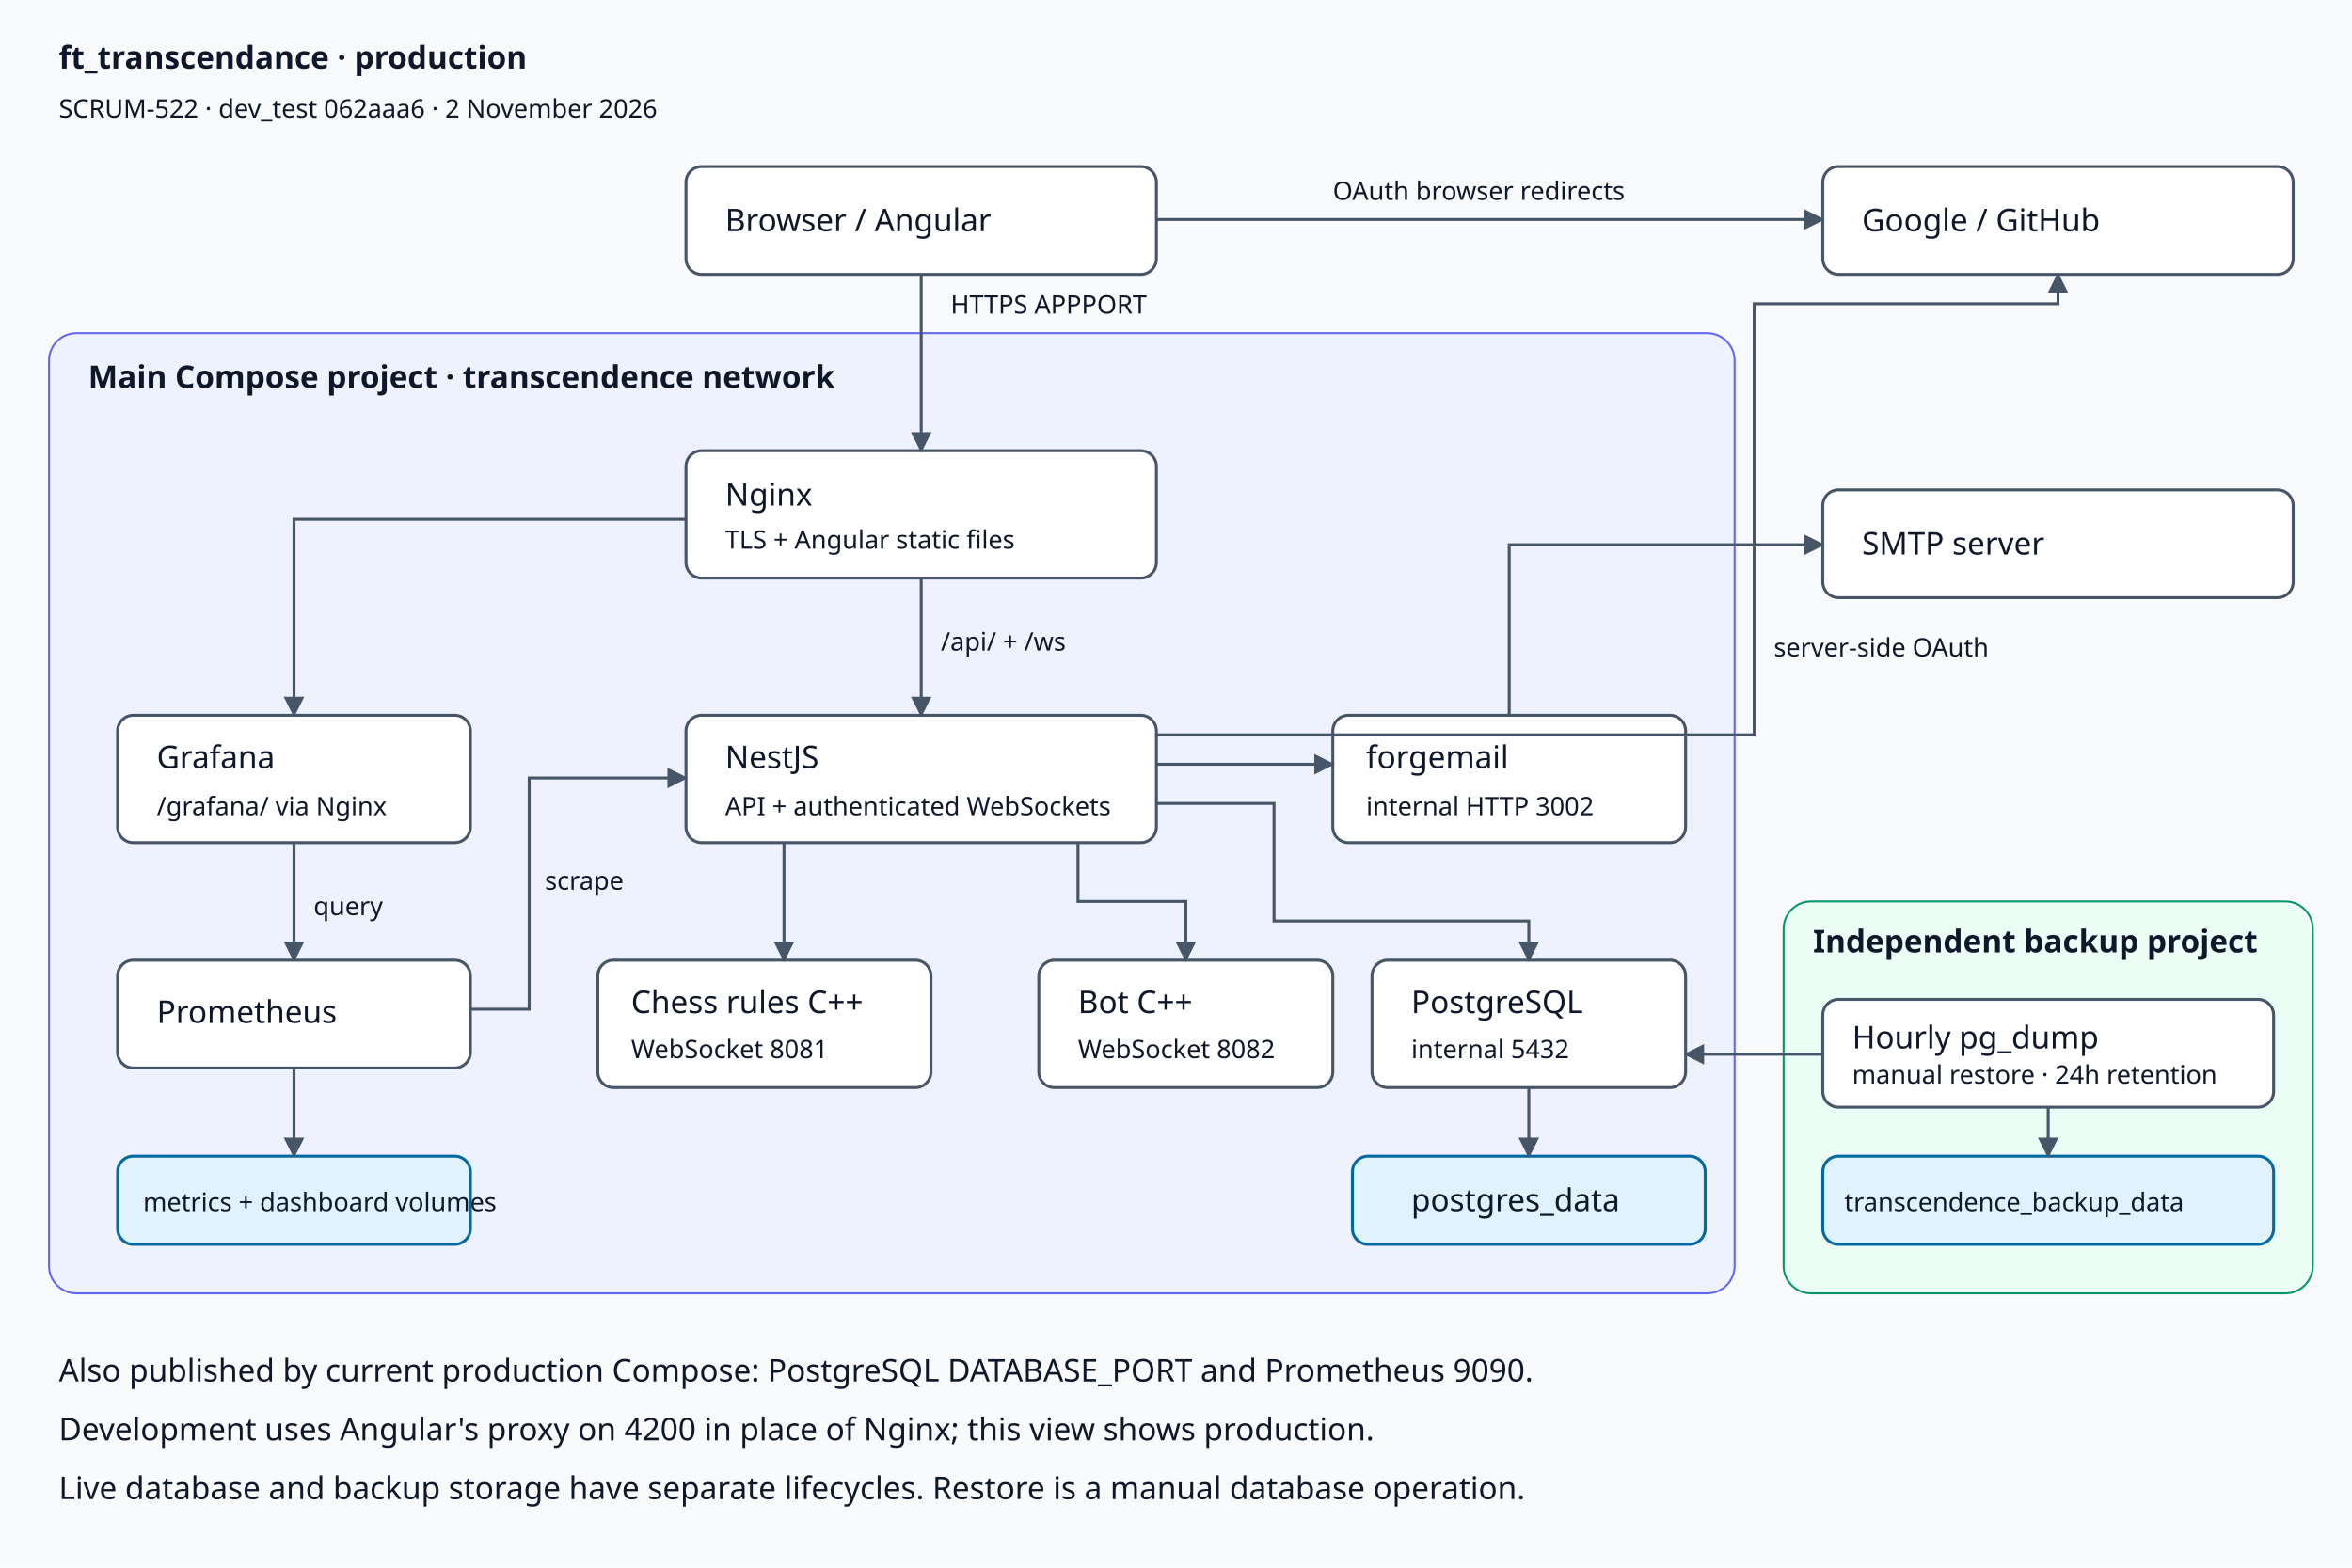
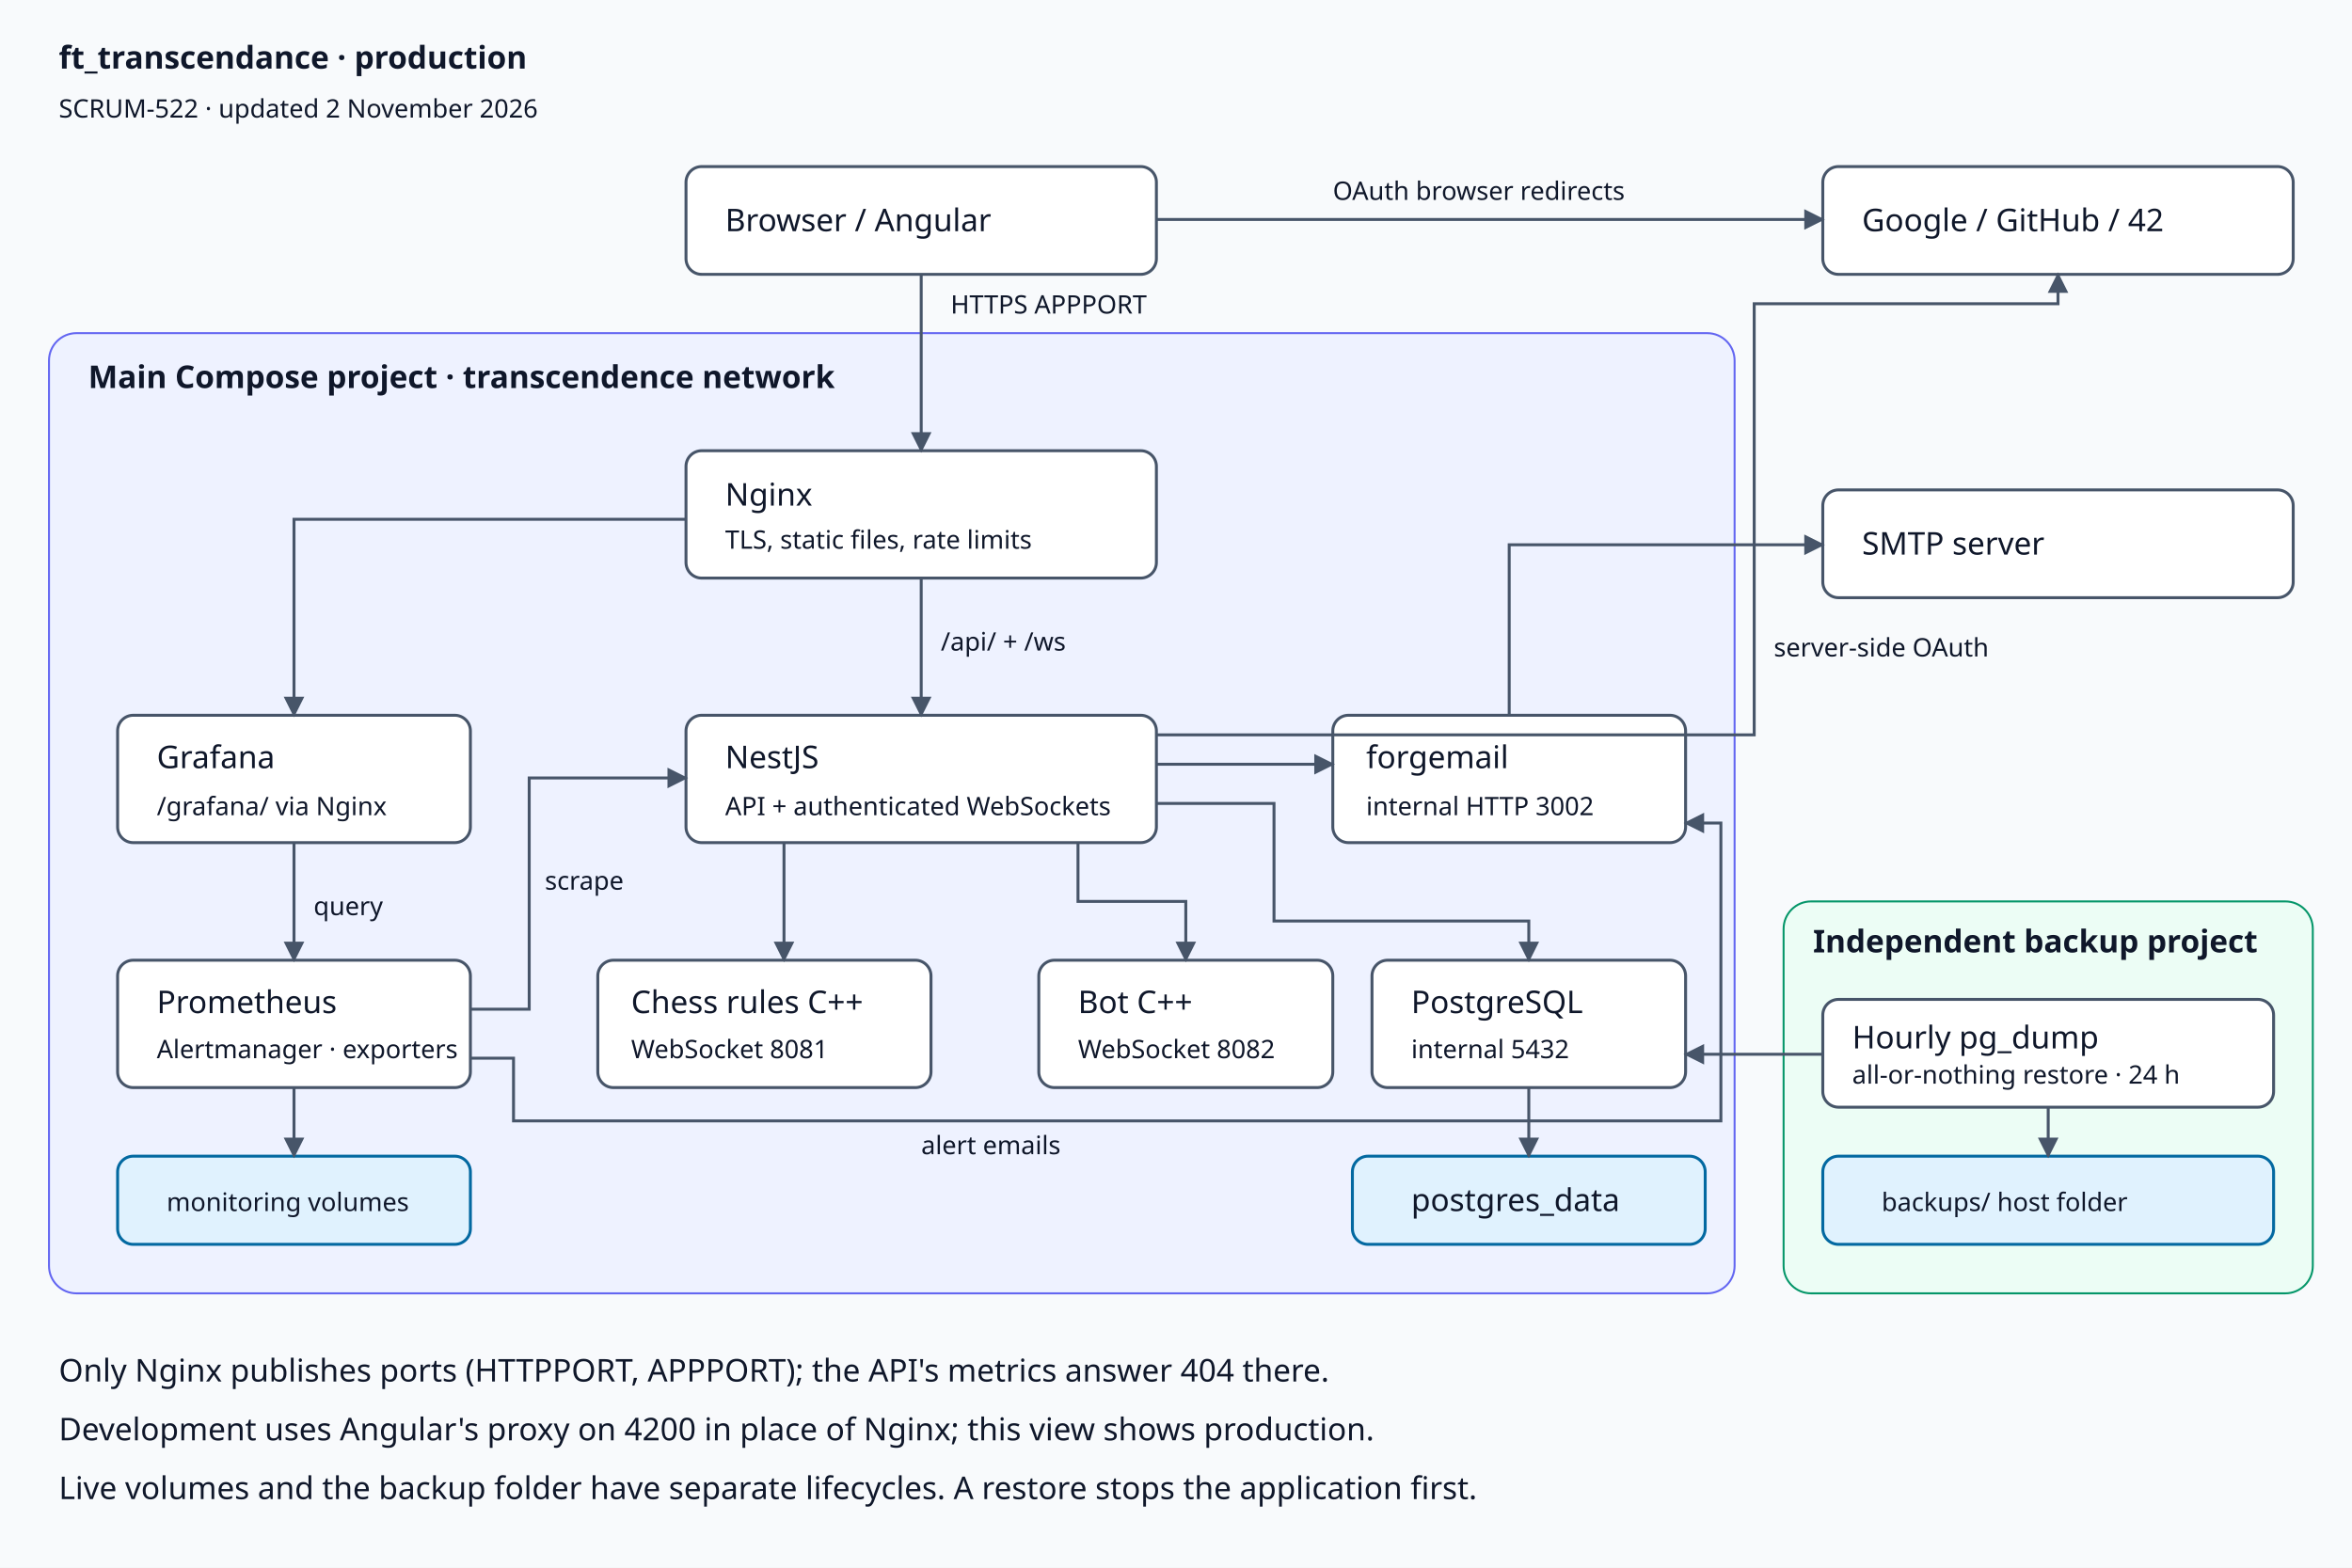
<svg xmlns="http://www.w3.org/2000/svg" viewBox="0 0 1200 800" role="img" aria-labelledby="title desc">
  <defs>
    <marker id="arrow" viewBox="0 0 10 10" refX="9" refY="5" markerWidth="7" markerHeight="7" orient="auto-start-reverse">
      <path d="M 0 0 L 10 5 L 0 10 z" fill="#475569" />
    </marker>
    <style>
      text { font-family: sans-serif; fill: #0f172a; font-size: 16px; }
      .label { font-size: 13px; }
      .node { fill: #fff; stroke: #475569; stroke-width: 1.5; rx: 8; }
      .edge { fill: none; stroke: #475569; stroke-width: 1.5; marker-end: url(#arrow); }
      .storage { fill: #e0f2fe; stroke: #0369a1; stroke-width: 1.5; rx: 8; }
    </style>
  </defs>
  <rect width="1200" height="800" fill="#f8fafc" />
  <text x="30" y="35" font-weight="bold" font-size="23">ft_transcendance · production</text>
-   <text x="30" y="60" class="label">SCRUM-522 · dev_test 062aaa6 · 2 November 2026</text>
+   <text x="30" y="60" class="label">SCRUM-522 · updated 2 November 2026</text>
  <rect x="25" y="170" width="860" height="490" rx="14" fill="#eef2ff" stroke="#6366f1" />
  <text x="45" y="198" font-weight="bold">Main Compose project · transcendence network</text>
  <rect x="350" y="85" width="240" height="55" class="node" />
  <text x="370" y="118">Browser / Angular</text>
  <rect x="350" y="230" width="240" height="65" class="node" />
  <text x="370" y="258">Nginx</text>
-   <text x="370" y="280" class="label">TLS + Angular static files</text>
+   <text x="370" y="280" class="label">TLS, static files, rate limits</text>
  <rect x="350" y="365" width="240" height="65" class="node" />
  <text x="370" y="392">NestJS</text>
  <text x="370" y="416" class="label">API + authenticated WebSockets</text>
  <rect x="60" y="365" width="180" height="65" class="node" />
  <text x="80" y="392">Grafana</text>
  <text x="80" y="416" class="label">/grafana/ via Nginx</text>
-   <rect x="60" y="490" width="180" height="55" class="node" />
-   <text x="80" y="522">Prometheus</text>
+   <rect x="60" y="490" width="180" height="65" class="node" />
+   <text x="80" y="517">Prometheus</text>
+   <text x="80" y="540" class="label">Alertmanager · exporters</text>
  <rect x="680" y="365" width="180" height="65" class="node" />
  <text x="697" y="392">forgemail</text>
  <text x="697" y="416" class="label">internal HTTP 3002</text>
  <rect x="305" y="490" width="170" height="65" class="node" />
  <text x="322" y="517">Chess rules C++</text>
  <text x="322" y="540" class="label">WebSocket 8081</text>
  <rect x="530" y="490" width="150" height="65" class="node" />
  <text x="550" y="517">Bot C++</text>
  <text x="550" y="540" class="label">WebSocket 8082</text>
  <rect x="700" y="490" width="160" height="65" class="node" />
  <text x="720" y="517">PostgreSQL</text>
  <text x="720" y="540" class="label">internal 5432</text>
  <rect x="60" y="590" width="180" height="45" class="storage" />
-   <text x="73" y="618" class="label">metrics + dashboard volumes</text>
+   <text x="85" y="618" class="label">monitoring volumes</text>
  <rect x="690" y="590" width="180" height="45" class="storage" />
  <text x="720" y="618">postgres_data</text>
  <rect x="930" y="85" width="240" height="55" class="node" />
-   <text x="950" y="118">Google / GitHub</text>
+   <text x="950" y="118">Google / GitHub / 42</text>
  <rect x="930" y="250" width="240" height="55" class="node" />
  <text x="950" y="283">SMTP server</text>
  <rect x="910" y="460" width="270" height="200" rx="14" fill="#ecfdf5" stroke="#059669" />
  <text x="925" y="486" font-weight="bold">Independent backup project</text>
  <rect x="930" y="510" width="230" height="55" class="node" />
  <text x="945" y="535">Hourly pg_dump</text>
-   <text x="945" y="553" class="label">manual restore · 24h retention</text>
+   <text x="945" y="553" class="label">all-or-nothing restore · 24 h</text>
  <rect x="930" y="590" width="230" height="45" class="storage" />
-   <text x="941" y="618" class="label">transcendence_backup_data</text>
+   <text x="960" y="618" class="label">backups/ host folder</text>
  <path d="M470 140 V230" class="edge" />
  <text x="485" y="160" class="label">HTTPS APPPORT</text>
  <path d="M470 295 V365" class="edge" />
  <text x="480" y="332" class="label">/api/ + /ws</text>
  <path d="M350 265 H150 V365" class="edge" />
  <path d="M150 430 V490" class="edge" />
  <text x="160" y="467" class="label">query</text>
  <path d="M240 515 H270 V397 H350" class="edge" />
  <text x="278" y="454" class="label">scrape</text>
-   <path d="M150 545 V590" class="edge" />
+   <path d="M150 555 V590" class="edge" />
+   <path d="M240 540 H262 V572 H878 V420 H860" class="edge" />
+   <text x="470" y="589" class="label">alert emails</text>
  <path d="M400 430 V490" class="edge" />
  <path d="M550 430 V460 H605 V490" class="edge" />
  <path d="M590 410 H650 V470 H780 V490" class="edge" />
  <path d="M780 555 V590" class="edge" />
  <path d="M590 390 H680" class="edge" />
  <path d="M770 365 V278 H930" class="edge" />
  <path d="M590 112 H930" class="edge" />
  <text x="680" y="102" class="label">OAuth browser redirects</text>
  <path d="M590 375 H895 V155 H1050 V140" class="edge" />
  <text x="905" y="335" class="label">server-side OAuth</text>
  <path d="M930 538 H860" class="edge" />
  <path d="M1045 565 V590" class="edge" />
-   <text x="30" y="705">Also published by current production Compose: PostgreSQL DATABASE_PORT and Prometheus 9090.</text>
+   <text x="30" y="705">Only Nginx publishes ports (HTTPPORT, APPPORT); the API's metrics answer 404 there.</text>
  <text x="30" y="735">Development uses Angular's proxy on 4200 in place of Nginx; this view shows production.</text>
-   <text x="30" y="765">Live database and backup storage have separate lifecycles. Restore is a manual database operation.</text>
+   <text x="30" y="765">Live volumes and the backup folder have separate lifecycles. A restore stops the application first.</text>
</svg>
